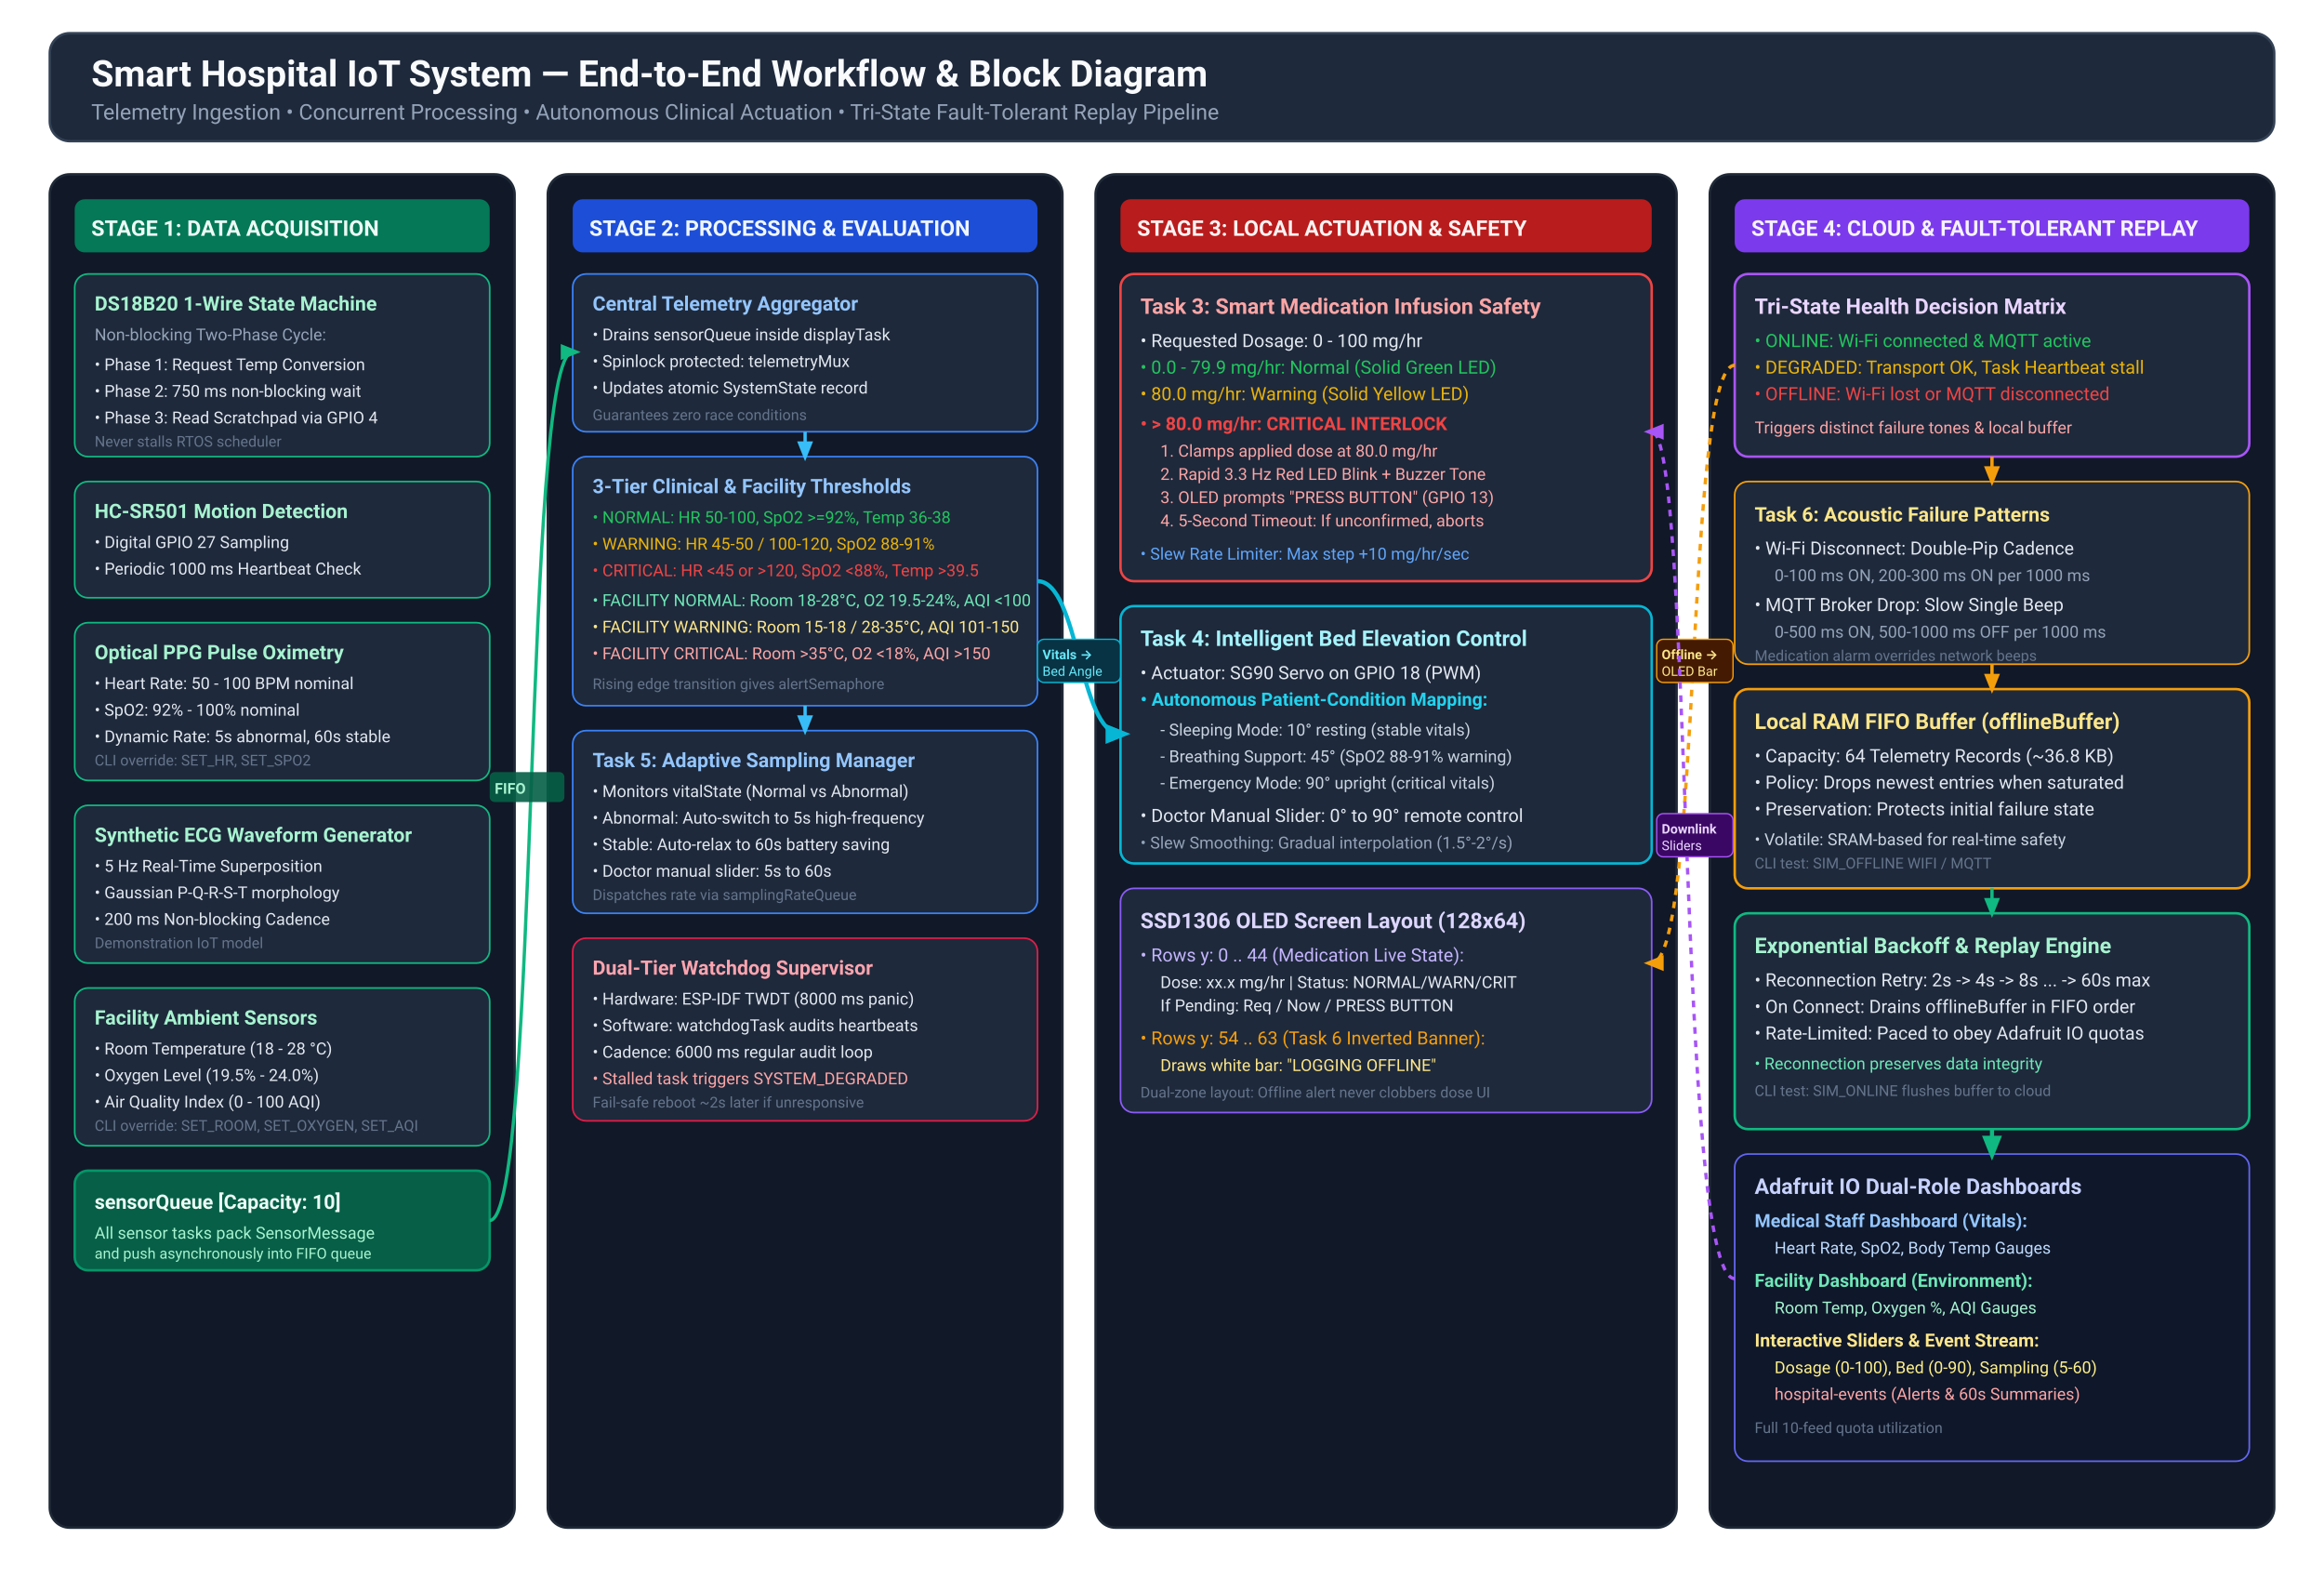
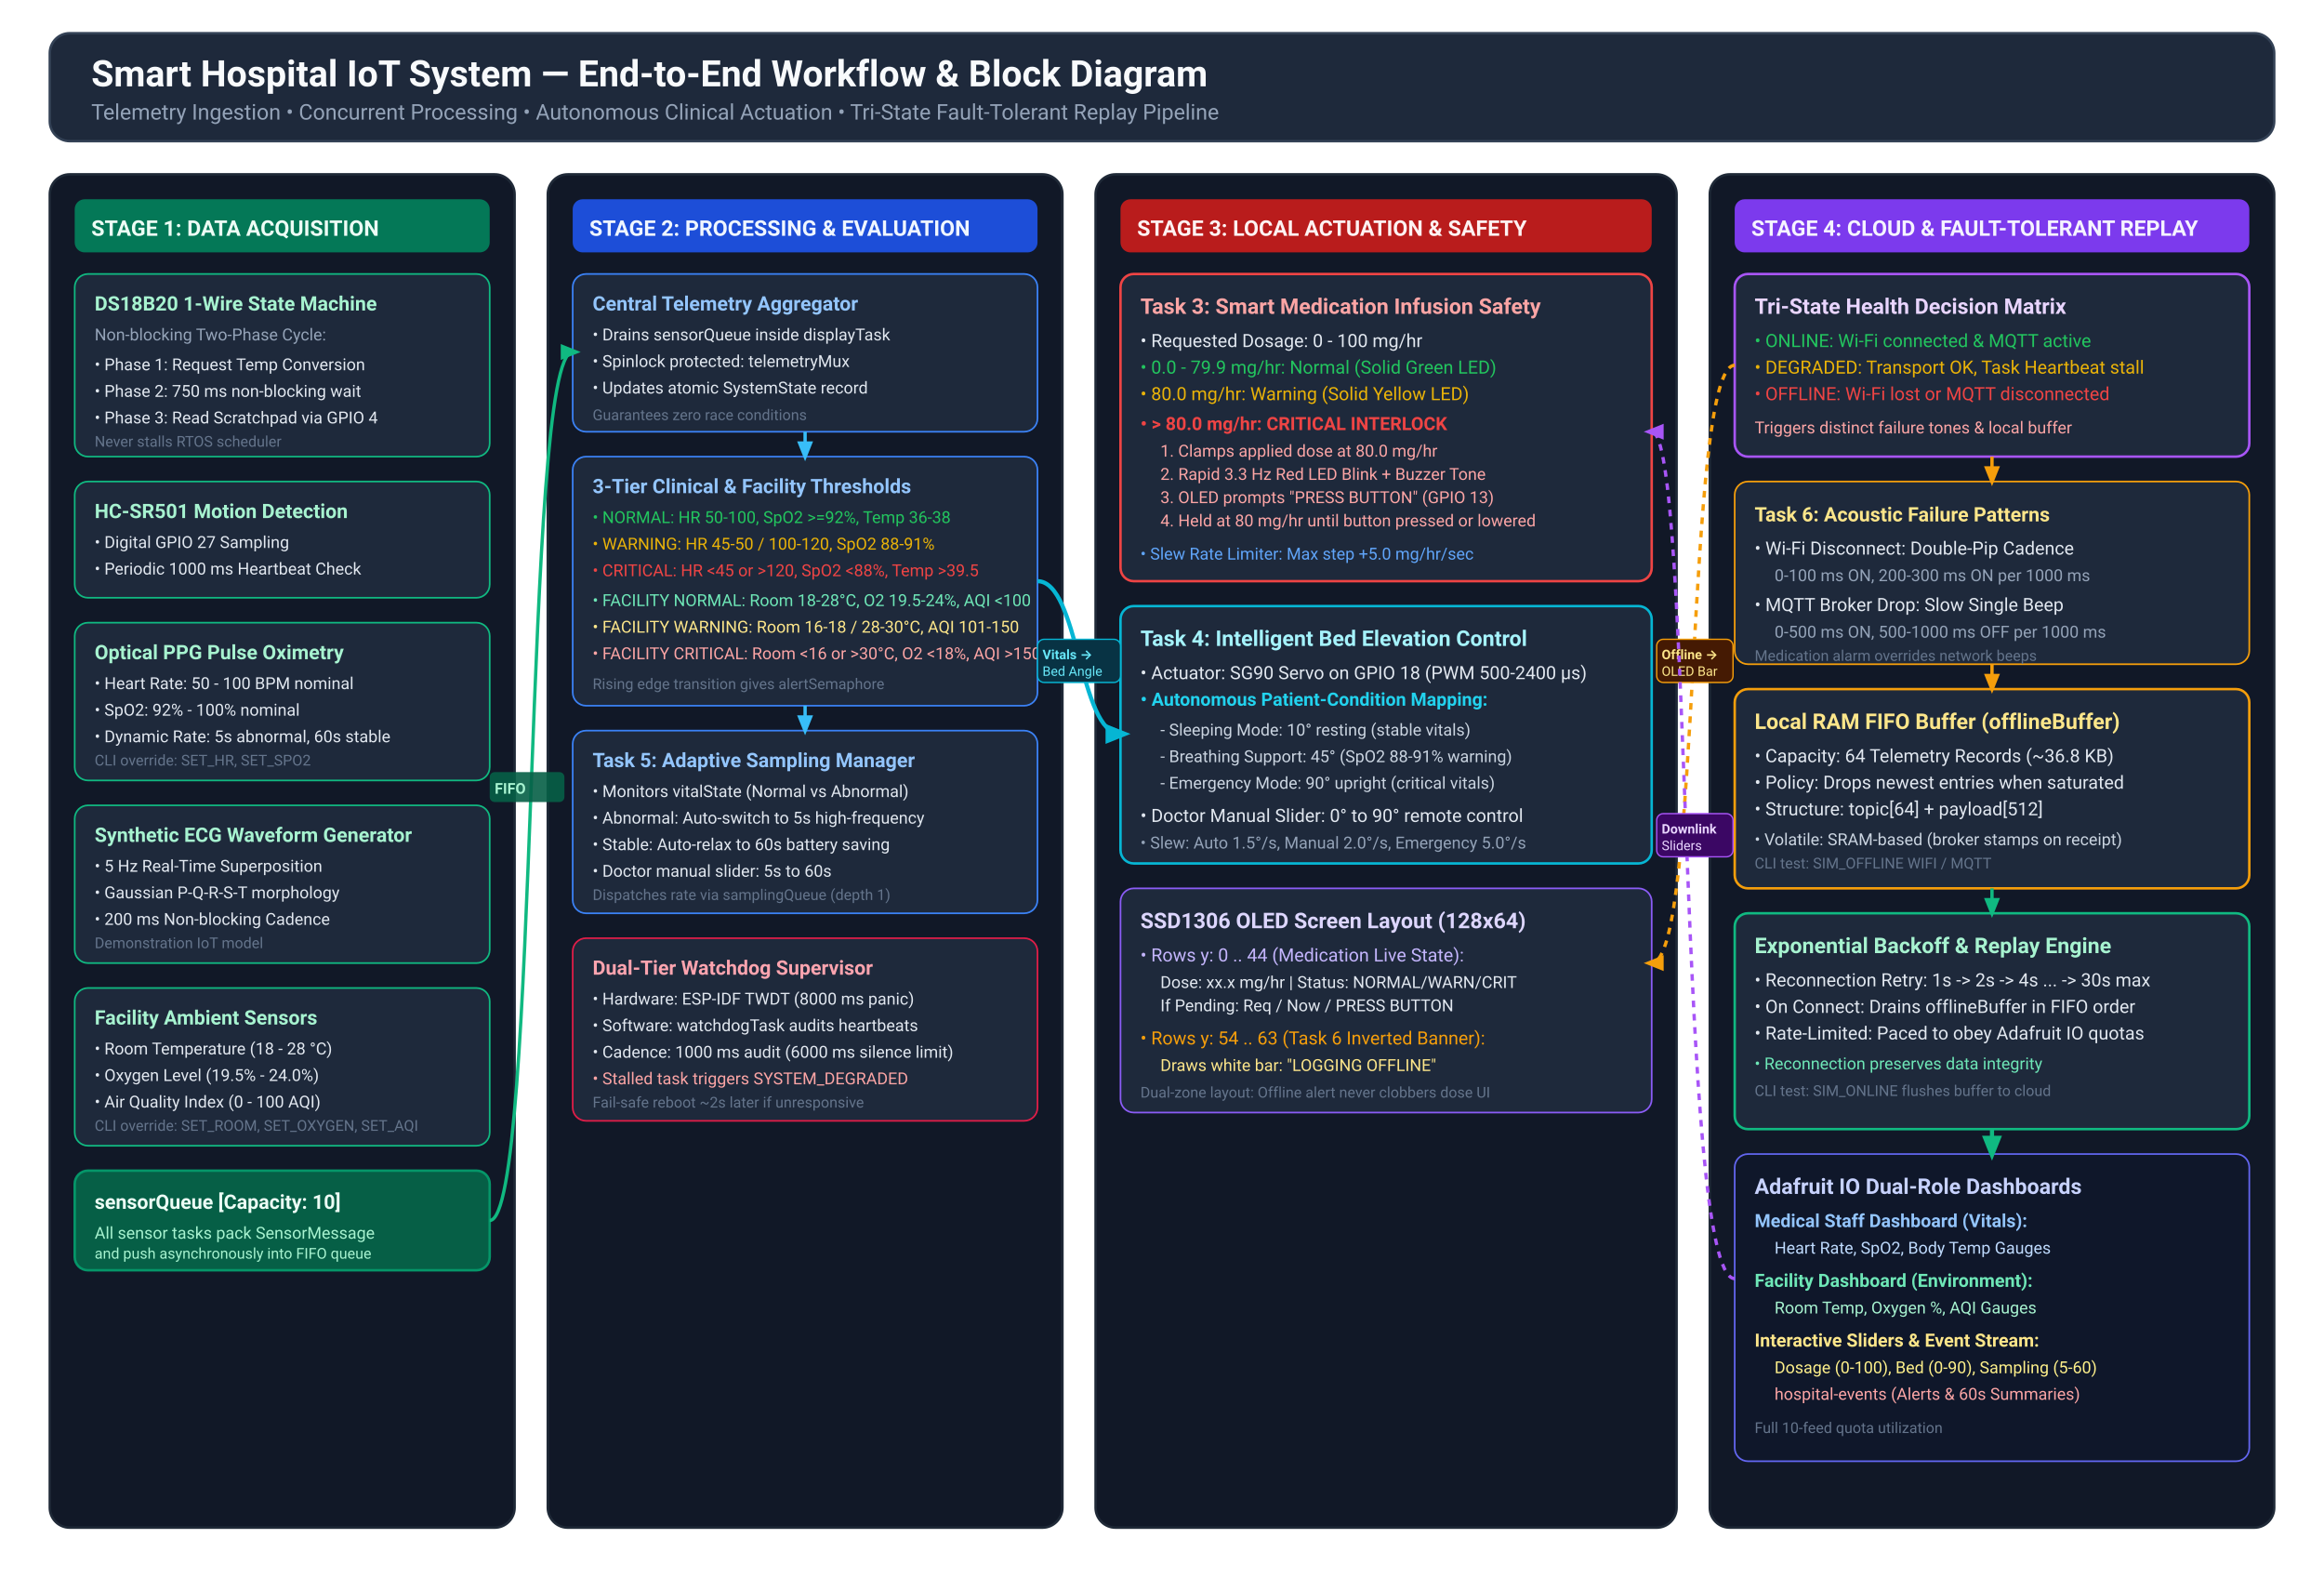
<svg xmlns="http://www.w3.org/2000/svg" viewBox="0 0 1400 950" width="1400" height="950" style="background:#0b1120; font-family:'Segoe UI', -apple-system, BlinkMacSystemFont, Roboto, sans-serif;">
  <defs>
    <linearGradient id="boxGrad1" x1="0%" y1="0%" x2="100%" y2="100%">
      <stop offset="0%" stop-color="#1e293b" />
      <stop offset="100%" stop-color="#0f172a" />
    </linearGradient>
    <linearGradient id="headerGrad" x1="0%" y1="0%" x2="100%" y2="0%">
      <stop offset="0%" stop-color="#1e3a8a" />
      <stop offset="100%" stop-color="#0f172a" />
    </linearGradient>
    <marker id="wfArrow" viewBox="0 0 10 10" refX="6" refY="5" markerWidth="6" markerHeight="6" orient="auto-start-reverse">
      <path d="M 0 1 L 10 5 L 0 9 z" fill="#38bdf8" />
    </marker>
    <marker id="wfArrowBlue" viewBox="0 0 10 10" refX="6" refY="5" markerWidth="6" markerHeight="6" orient="auto-start-reverse">
      <path d="M 0 1 L 10 5 L 0 9 z" fill="#38bdf8" />
    </marker>
    <marker id="wfArrowGreen" viewBox="0 0 10 10" refX="6" refY="5" markerWidth="6" markerHeight="6" orient="auto-start-reverse">
      <path d="M 0 1 L 10 5 L 0 9 z" fill="#10b981" />
    </marker>
    <marker id="wfArrowRed" viewBox="0 0 10 10" refX="6" refY="5" markerWidth="6" markerHeight="6" orient="auto-start-reverse">
      <path d="M 0 1 L 10 5 L 0 9 z" fill="#ef4444" />
    </marker>
    <marker id="wfArrowAmber" viewBox="0 0 10 10" refX="6" refY="5" markerWidth="6" markerHeight="6" orient="auto-start-reverse">
      <path d="M 0 1 L 10 5 L 0 9 z" fill="#f59e0b" />
    </marker>
    <marker id="wfArrowCyan" viewBox="0 0 10 10" refX="6" refY="5" markerWidth="6" markerHeight="6" orient="auto-start-reverse">
      <path d="M 0 1 L 10 5 L 0 9 z" fill="#06b6d4" />
    </marker>
    <marker id="wfArrowPurple" viewBox="0 0 10 10" refX="6" refY="5" markerWidth="6" markerHeight="6" orient="auto-start-reverse">
      <path d="M 0 1 L 10 5 L 0 9 z" fill="#a855f7" />
    </marker>
  </defs>
  <rect x="30" y="20" width="1340" height="65" rx="12" fill="#1e293b" stroke="#334155" stroke-width="1.5" />
  <text x="55" y="52" fill="#f8fafc" font-size="22" font-weight="bold">Smart Hospital IoT System — End-to-End Workflow &amp; Block Diagram</text>
  <text x="55" y="72" fill="#94a3b8" font-size="13">Telemetry Ingestion • Concurrent Processing • Autonomous Clinical Actuation • Tri-State Fault-Tolerant Replay Pipeline</text>
  <rect x="30" y="105" width="280" height="815" rx="12" fill="#111827" stroke="#1f2937" stroke-width="1.5" />
  <rect x="45" y="120" width="250" height="32" rx="6" fill="#047857" />
  <text x="55" y="142" fill="#ecfdf5" font-size="13" font-weight="bold">STAGE 1: DATA ACQUISITION</text>
  <g transform="translate(45, 165)">
    <rect x="0" y="0" width="250" height="110" rx="8" fill="#1e293b" stroke="#10b981" stroke-width="1" />
    <text x="12" y="22" fill="#a7f3d0" font-size="12" font-weight="bold">DS18B20 1-Wire State Machine</text>
    <text x="12" y="40" fill="#94a3b8" font-size="10">Non-blocking Two-Phase Cycle:</text>
    <text x="12" y="58" fill="#e2e8f0" font-size="10">• Phase 1: Request Temp Conversion</text>
    <text x="12" y="74" fill="#e2e8f0" font-size="10">• Phase 2: 750 ms non-blocking wait</text>
    <text x="12" y="90" fill="#e2e8f0" font-size="10">• Phase 3: Read Scratchpad via GPIO 4</text>
    <text x="12" y="104" fill="#64748b" font-size="9">Never stalls RTOS scheduler</text>
    <rect x="0" y="125" width="250" height="70" rx="8" fill="#1e293b" stroke="#10b981" stroke-width="1" />
    <text x="12" y="147" fill="#a7f3d0" font-size="12" font-weight="bold">HC-SR501 Motion Detection</text>
    <text x="12" y="165" fill="#e2e8f0" font-size="10">• Digital GPIO 27 Sampling</text>
    <text x="12" y="181" fill="#e2e8f0" font-size="10">• Periodic 1000 ms Heartbeat Check</text>
    <rect x="0" y="210" width="250" height="95" rx="8" fill="#1e293b" stroke="#10b981" stroke-width="1" />
    <text x="12" y="232" fill="#a7f3d0" font-size="12" font-weight="bold">Optical PPG Pulse Oximetry</text>
    <text x="12" y="250" fill="#e2e8f0" font-size="10">• Heart Rate: 50 - 100 BPM nominal</text>
    <text x="12" y="266" fill="#e2e8f0" font-size="10">• SpO2: 92% - 100% nominal</text>
    <text x="12" y="282" fill="#e2e8f0" font-size="10">• Dynamic Rate: 5s abnormal, 60s stable</text>
    <text x="12" y="296" fill="#64748b" font-size="9">CLI override: SET_HR, SET_SPO2</text>
    <rect x="0" y="320" width="250" height="95" rx="8" fill="#1e293b" stroke="#10b981" stroke-width="1" />
    <text x="12" y="342" fill="#a7f3d0" font-size="12" font-weight="bold">Synthetic ECG Waveform Generator</text>
    <text x="12" y="360" fill="#e2e8f0" font-size="10">• 5 Hz Real-Time Superposition</text>
    <text x="12" y="376" fill="#e2e8f0" font-size="10">• Gaussian P-Q-R-S-T morphology</text>
    <text x="12" y="392" fill="#e2e8f0" font-size="10">• 200 ms Non-blocking Cadence</text>
    <text x="12" y="406" fill="#64748b" font-size="9">Demonstration IoT model</text>
    <rect x="0" y="430" width="250" height="95" rx="8" fill="#1e293b" stroke="#10b981" stroke-width="1" />
    <text x="12" y="452" fill="#a7f3d0" font-size="12" font-weight="bold">Facility Ambient Sensors</text>
    <text x="12" y="470" fill="#e2e8f0" font-size="10">• Room Temperature (18 - 28 °C)</text>
    <text x="12" y="486" fill="#e2e8f0" font-size="10">• Oxygen Level (19.5% - 24.0%)</text>
    <text x="12" y="502" fill="#e2e8f0" font-size="10">• Air Quality Index (0 - 100 AQI)</text>
    <text x="12" y="516" fill="#64748b" font-size="9">CLI override: SET_ROOM, SET_OXYGEN, SET_AQI</text>
    <rect x="0" y="540" width="250" height="60" rx="8" fill="#065f46" stroke="#059669" stroke-width="1.5" />
    <text x="12" y="563" fill="#ecfdf5" font-size="12" font-weight="bold">sensorQueue [Capacity: 10]</text>
    <text x="12" y="581" fill="#a7f3d0" font-size="10">All sensor tasks pack SensorMessage</text>
    <text x="12" y="593" fill="#a7f3d0" font-size="9">and push asynchronously into FIFO queue</text>
  </g>
  <rect x="330" y="105" width="310" height="815" rx="12" fill="#111827" stroke="#1f2937" stroke-width="1.5" />
  <rect x="345" y="120" width="280" height="32" rx="6" fill="#1d4ed8" />
  <text x="355" y="142" fill="#eff6ff" font-size="13" font-weight="bold">STAGE 2: PROCESSING &amp; EVALUATION</text>
  <g transform="translate(345, 165)">
    <rect x="0" y="0" width="280" height="95" rx="8" fill="#1e293b" stroke="#3b82f6" stroke-width="1" />
    <text x="12" y="22" fill="#93c5fd" font-size="12" font-weight="bold">Central Telemetry Aggregator</text>
    <text x="12" y="40" fill="#e2e8f0" font-size="10">• Drains sensorQueue inside displayTask</text>
    <text x="12" y="56" fill="#e2e8f0" font-size="10">• Spinlock protected: telemetryMux</text>
    <text x="12" y="72" fill="#e2e8f0" font-size="10">• Updates atomic SystemState record</text>
    <text x="12" y="88" fill="#64748b" font-size="9">Guarantees zero race conditions</text>
    <rect x="0" y="110" width="280" height="150" rx="8" fill="#1e293b" stroke="#3b82f6" stroke-width="1" />
    <text x="12" y="132" fill="#93c5fd" font-size="12" font-weight="bold">3-Tier Clinical &amp; Facility Thresholds</text>
    <text x="12" y="150" fill="#22c55e" font-size="10">• NORMAL: HR 50-100, SpO2 &gt;=92%, Temp 36-38</text>
    <text x="12" y="166" fill="#eab308" font-size="10">• WARNING: HR 45-50 / 100-120, SpO2 88-91%</text>
    <text x="12" y="182" fill="#ef4444" font-size="10">• CRITICAL: HR &lt;45 or &gt;120, SpO2 &lt;88%, Temp &gt;39.5</text>
    <text x="12" y="200" fill="#6ee7b7" font-size="10">• FACILITY NORMAL: Room 18-28°C, O2 19.5-24%, AQI &lt;100</text>
-     <text x="12" y="216" fill="#fde68a" font-size="10">• FACILITY WARNING: Room 15-18 / 28-35°C, AQI 101-150</text>
-     <text x="12" y="232" fill="#fca5a5" font-size="10">• FACILITY CRITICAL: Room &gt;35°C, O2 &lt;18%, AQI &gt;150</text>
+     <text x="12" y="216" fill="#fde68a" font-size="10">• FACILITY WARNING: Room 16-18 / 28-30°C, AQI 101-150</text>
+     <text x="12" y="232" fill="#fca5a5" font-size="10">• FACILITY CRITICAL: Room &lt;16 or &gt;30°C, O2 &lt;18%, AQI &gt;150</text>
    <text x="12" y="250" fill="#64748b" font-size="9">Rising edge transition gives alertSemaphore</text>
    <rect x="0" y="275" width="280" height="110" rx="8" fill="#1e293b" stroke="#3b82f6" stroke-width="1" />
    <text x="12" y="297" fill="#93c5fd" font-size="12" font-weight="bold">Task 5: Adaptive Sampling Manager</text>
    <text x="12" y="315" fill="#e2e8f0" font-size="10">• Monitors vitalState (Normal vs Abnormal)</text>
    <text x="12" y="331" fill="#e2e8f0" font-size="10">• Abnormal: Auto-switch to 5s high-frequency</text>
    <text x="12" y="347" fill="#e2e8f0" font-size="10">• Stable: Auto-relax to 60s battery saving</text>
    <text x="12" y="363" fill="#e2e8f0" font-size="10">• Doctor manual slider: 5s to 60s</text>
-     <text x="12" y="377" fill="#64748b" font-size="9">Dispatches rate via samplingRateQueue</text>
+     <text x="12" y="377" fill="#64748b" font-size="9">Dispatches rate via samplingQueue (depth 1)</text>
    <rect x="0" y="400" width="280" height="110" rx="8" fill="#1e293b" stroke="#e11d48" stroke-width="1" />
    <text x="12" y="422" fill="#fda4af" font-size="12" font-weight="bold">Dual-Tier Watchdog Supervisor</text>
    <text x="12" y="440" fill="#e2e8f0" font-size="10">• Hardware: ESP-IDF TWDT (8000 ms panic)</text>
    <text x="12" y="456" fill="#e2e8f0" font-size="10">• Software: watchdogTask audits heartbeats</text>
-     <text x="12" y="472" fill="#e2e8f0" font-size="10">• Cadence: 6000 ms regular audit loop</text>
+     <text x="12" y="472" fill="#e2e8f0" font-size="10">• Cadence: 1000 ms audit (6000 ms silence limit)</text>
    <text x="12" y="488" fill="#fca5a5" font-size="10">• Stalled task triggers SYSTEM_DEGRADED</text>
    <text x="12" y="502" fill="#64748b" font-size="9">Fail-safe reboot ~2s later if unresponsive</text>
  </g>
  <rect x="660" y="105" width="350" height="815" rx="12" fill="#111827" stroke="#1f2937" stroke-width="1.5" />
  <rect x="675" y="120" width="320" height="32" rx="6" fill="#b91c1c" />
  <text x="685" y="142" fill="#fef2f2" font-size="13" font-weight="bold">STAGE 3: LOCAL ACTUATION &amp; SAFETY</text>
  <g transform="translate(675, 165)">
    <rect x="0" y="0" width="320" height="185" rx="8" fill="#1e293b" stroke="#ef4444" stroke-width="1.5" />
    <text x="12" y="24" fill="#fca5a5" font-size="13" font-weight="bold">Task 3: Smart Medication Infusion Safety</text>
    <text x="12" y="44" fill="#e2e8f0" font-size="11">• Requested Dosage: 0 - 100 mg/hr</text>
    <text x="12" y="60" fill="#22c55e" font-size="11">• 0.0 - 79.9 mg/hr: Normal (Solid Green LED)</text>
    <text x="12" y="76" fill="#eab308" font-size="11">• 80.0 mg/hr: Warning (Solid Yellow LED)</text>
    <text x="12" y="94" fill="#ef4444" font-size="11" font-weight="bold">• &gt; 80.0 mg/hr: CRITICAL INTERLOCK</text>
    <text x="24" y="110" fill="#fca5a5" font-size="10">1. Clamps applied dose at 80.0 mg/hr</text>
    <text x="24" y="124" fill="#fca5a5" font-size="10">2. Rapid 3.3 Hz Red LED Blink + Buzzer Tone</text>
    <text x="24" y="138" fill="#fca5a5" font-size="10">3. OLED prompts "PRESS BUTTON" (GPIO 13)</text>
-     <text x="24" y="152" fill="#fca5a5" font-size="10">4. 5-Second Timeout: If unconfirmed, aborts</text>
-     <text x="12" y="172" fill="#60a5fa" font-size="10">• Slew Rate Limiter: Max step +10 mg/hr/sec</text>
+     <text x="24" y="152" fill="#fca5a5" font-size="10">4. Held at 80 mg/hr until button pressed or lowered</text>
+     <text x="12" y="172" fill="#60a5fa" font-size="10">• Slew Rate Limiter: Max step +5.0 mg/hr/sec</text>
    <rect x="0" y="200" width="320" height="155" rx="8" fill="#1e293b" stroke="#06b6d4" stroke-width="1.5" />
    <text x="12" y="224" fill="#a5f3fc" font-size="13" font-weight="bold">Task 4: Intelligent Bed Elevation Control</text>
-     <text x="12" y="244" fill="#e2e8f0" font-size="11">• Actuator: SG90 Servo on GPIO 18 (PWM)</text>
+     <text x="12" y="244" fill="#e2e8f0" font-size="11">• Actuator: SG90 Servo on GPIO 18 (PWM 500-2400 μs)</text>
    <text x="12" y="260" fill="#22d3ee" font-size="11" font-weight="bold">• Autonomous Patient-Condition Mapping:</text>
    <text x="24" y="278" fill="#cbd5e1" font-size="10">- Sleeping Mode: 10° resting (stable vitals)</text>
    <text x="24" y="294" fill="#cbd5e1" font-size="10">- Breathing Support: 45° (SpO2 88-91% warning)</text>
    <text x="24" y="310" fill="#cbd5e1" font-size="10">- Emergency Mode: 90° upright (critical vitals)</text>
    <text x="12" y="330" fill="#e2e8f0" font-size="11">• Doctor Manual Slider: 0° to 90° remote control</text>
-     <text x="12" y="346" fill="#94a3b8" font-size="10">• Slew Smoothing: Gradual interpolation (1.5°-2°/s)</text>
+     <text x="12" y="346" fill="#94a3b8" font-size="10">• Slew: Auto 1.5°/s, Manual 2.0°/s, Emergency 5.0°/s</text>
    <rect x="0" y="370" width="320" height="135" rx="8" fill="#1e293b" stroke="#8b5cf6" stroke-width="1" />
    <text x="12" y="394" fill="#ddd6fe" font-size="13" font-weight="bold">SSD1306 OLED Screen Layout (128x64)</text>
    <text x="12" y="414" fill="#c4b5fd" font-size="11">• Rows y: 0 .. 44 (Medication Live State):</text>
    <text x="24" y="430" fill="#e2e8f0" font-size="10">Dose: xx.x mg/hr | Status: NORMAL/WARN/CRIT</text>
    <text x="24" y="444" fill="#e2e8f0" font-size="10">If Pending: Req / Now / PRESS BUTTON</text>
    <text x="12" y="464" fill="#f59e0b" font-size="11">• Rows y: 54 .. 63 (Task 6 Inverted Banner):</text>
    <text x="24" y="480" fill="#fde68a" font-size="10">Draws white bar: "LOGGING OFFLINE"</text>
    <text x="12" y="496" fill="#64748b" font-size="9">Dual-zone layout: Offline alert never clobbers dose UI</text>
  </g>
  <rect x="1030" y="105" width="340" height="815" rx="12" fill="#111827" stroke="#1f2937" stroke-width="1.5" />
  <rect x="1045" y="120" width="310" height="32" rx="6" fill="#7c3aed" />
  <text x="1055" y="142" fill="#f5f3ff" font-size="13" font-weight="bold">STAGE 4: CLOUD &amp; FAULT-TOLERANT REPLAY</text>
  <g transform="translate(1045, 165)">
    <rect x="0" y="0" width="310" height="110" rx="8" fill="#1e293b" stroke="#a855f7" stroke-width="1.5" />
    <text x="12" y="24" fill="#e9d5ff" font-size="13" font-weight="bold">Tri-State Health Decision Matrix</text>
    <text x="12" y="44" fill="#22c55e" font-size="11">• ONLINE: Wi-Fi connected &amp; MQTT active</text>
    <text x="12" y="60" fill="#eab308" font-size="11">• DEGRADED: Transport OK, Task Heartbeat stall</text>
    <text x="12" y="76" fill="#ef4444" font-size="11">• OFFLINE: Wi-Fi lost or MQTT disconnected</text>
    <text x="12" y="96" fill="#fca5a5" font-size="10">Triggers distinct failure tones &amp; local buffer</text>
    <rect x="0" y="125" width="310" height="110" rx="8" fill="#1e293b" stroke="#f59e0b" stroke-width="1" />
    <text x="12" y="149" fill="#fde68a" font-size="12" font-weight="bold">Task 6: Acoustic Failure Patterns</text>
    <text x="12" y="169" fill="#e2e8f0" font-size="11">• Wi-Fi Disconnect: Double-Pip Cadence</text>
    <text x="24" y="185" fill="#94a3b8" font-size="10">0-100 ms ON, 200-300 ms ON per 1000 ms</text>
    <text x="12" y="203" fill="#e2e8f0" font-size="11">• MQTT Broker Drop: Slow Single Beep</text>
    <text x="24" y="219" fill="#94a3b8" font-size="10">0-500 ms ON, 500-1000 ms OFF per 1000 ms</text>
    <text x="12" y="233" fill="#64748b" font-size="9">Medication alarm overrides network beeps</text>
    <rect x="0" y="250" width="310" height="120" rx="8" fill="#1e293b" stroke="#f59e0b" stroke-width="1.5" />
    <text x="12" y="274" fill="#fde68a" font-size="13" font-weight="bold">Local RAM FIFO Buffer (offlineBuffer)</text>
    <text x="12" y="294" fill="#e2e8f0" font-size="11">• Capacity: 64 Telemetry Records (~36.8 KB)</text>
    <text x="12" y="310" fill="#e2e8f0" font-size="11">• Policy: Drops newest entries when saturated</text>
-     <text x="12" y="326" fill="#e2e8f0" font-size="11">• Preservation: Protects initial failure state</text>
-     <text x="12" y="344" fill="#cbd5e1" font-size="10">• Volatile: SRAM-based for real-time safety</text>
+     <text x="12" y="326" fill="#e2e8f0" font-size="11">• Structure: topic[64] + payload[512]</text>
+     <text x="12" y="344" fill="#cbd5e1" font-size="10">• Volatile: SRAM-based (broker stamps on receipt)</text>
    <text x="12" y="358" fill="#64748b" font-size="9">CLI test: SIM_OFFLINE WIFI / MQTT</text>
    <rect x="0" y="385" width="310" height="130" rx="8" fill="#1e293b" stroke="#10b981" stroke-width="1.5" />
    <text x="12" y="409" fill="#a7f3d0" font-size="13" font-weight="bold">Exponential Backoff &amp; Replay Engine</text>
-     <text x="12" y="429" fill="#e2e8f0" font-size="11">• Reconnection Retry: 2s -&gt; 4s -&gt; 8s ... -&gt; 60s max</text>
+     <text x="12" y="429" fill="#e2e8f0" font-size="11">• Reconnection Retry: 1s -&gt; 2s -&gt; 4s ... -&gt; 30s max</text>
    <text x="12" y="445" fill="#e2e8f0" font-size="11">• On Connect: Drains offlineBuffer in FIFO order</text>
    <text x="12" y="461" fill="#e2e8f0" font-size="11">• Rate-Limited: Paced to obey Adafruit IO quotas</text>
    <text x="12" y="479" fill="#6ee7b7" font-size="10">• Reconnection preserves data integrity</text>
    <text x="12" y="495" fill="#64748b" font-size="9">CLI test: SIM_ONLINE flushes buffer to cloud</text>
    <rect x="0" y="530" width="310" height="185" rx="8" fill="#0f172a" stroke="#6366f1" stroke-width="1" />
    <text x="12" y="554" fill="#c7d2fe" font-size="13" font-weight="bold">Adafruit IO Dual-Role Dashboards</text>
    <text x="12" y="574" fill="#93c5fd" font-size="11" font-weight="bold">Medical Staff Dashboard (Vitals):</text>
    <text x="24" y="590" fill="#bfdbfe" font-size="10">Heart Rate, SpO2, Body Temp Gauges</text>
    <text x="12" y="610" fill="#6ee7b7" font-size="11" font-weight="bold">Facility Dashboard (Environment):</text>
    <text x="24" y="626" fill="#a7f3d0" font-size="10">Room Temp, Oxygen %, AQI Gauges</text>
    <text x="12" y="646" fill="#fde68a" font-size="11" font-weight="bold">Interactive Sliders &amp; Event Stream:</text>
    <text x="24" y="662" fill="#fef08a" font-size="10">Dosage (0-100), Bed (0-90), Sampling (5-60)</text>
    <text x="24" y="678" fill="#fca5a5" font-size="10">hospital-events (Alerts &amp; 60s Summaries)</text>
    <text x="12" y="698" fill="#64748b" font-size="9">Full 10-feed quota utilization</text>
  </g>
  <path d="M 295 735 C 325 735, 315 212, 345 212" stroke="#10b981" stroke-width="2" fill="none" marker-end="url(#wfArrowGreen)" />
  <rect x="295" y="465" width="45" height="18" rx="3" fill="#065f46" opacity="0.9" />
  <text x="298" y="478" fill="#a7f3d0" font-size="9" font-weight="bold">FIFO</text>
  <path d="M 485 260 L 485 273" stroke="#38bdf8" stroke-width="2" fill="none" marker-end="url(#wfArrowBlue)" />
  <path d="M 485 425 L 485 438" stroke="#38bdf8" stroke-width="2" fill="none" marker-end="url(#wfArrowBlue)" />
  <path d="M 625 350 C 650 350, 650 442, 675 442" stroke="#06b6d4" stroke-width="2.5" fill="none" marker-end="url(#wfArrowCyan)" />
  <rect x="625" y="385" width="50" height="26" rx="4" fill="#083344" stroke="#06b6d4" stroke-width="0.8" />
  <text x="628" y="397" fill="#67e8f9" font-size="8" font-weight="bold">Vitals →</text>
  <text x="628" y="407" fill="#67e8f9" font-size="8">Bed Angle</text>
  <path d="M 1200 680 L 1200 693" stroke="#10b981" stroke-width="2.5" fill="none" marker-end="url(#wfArrowGreen)" />
  <path d="M 1200 275 L 1200 288" stroke="#f59e0b" stroke-width="2" fill="none" marker-end="url(#wfArrowAmber)" />
  <path d="M 1200 400 L 1200 413" stroke="#f59e0b" stroke-width="2" fill="none" marker-end="url(#wfArrowAmber)" />
  <path d="M 1200 535 L 1200 548" stroke="#10b981" stroke-width="2" fill="none" marker-end="url(#wfArrowGreen)" />
  <path d="M 1045 220 C 1015 220, 1025 580, 995 580" stroke="#f59e0b" stroke-width="2" stroke-dasharray="4,4" fill="none" marker-end="url(#wfArrowAmber)" />
  <rect x="998" y="385" width="46" height="26" rx="4" fill="#451a03" stroke="#f59e0b" stroke-width="0.8" />
  <text x="1001" y="397" fill="#fde68a" font-size="8" font-weight="bold">Offline →</text>
  <text x="1001" y="407" fill="#fde68a" font-size="8">OLED Bar</text>
  <path d="M 1045 770 C 1010 770, 1020 260, 995 260" stroke="#a855f7" stroke-width="2" stroke-dasharray="4,4" fill="none" marker-end="url(#wfArrowPurple)" />
  <rect x="998" y="490" width="46" height="26" rx="4" fill="#3b0764" stroke="#a855f7" stroke-width="0.8" />
  <text x="1001" y="502" fill="#e9d5ff" font-size="8" font-weight="bold">Downlink</text>
  <text x="1001" y="512" fill="#e9d5ff" font-size="8">Sliders</text>
</svg>
